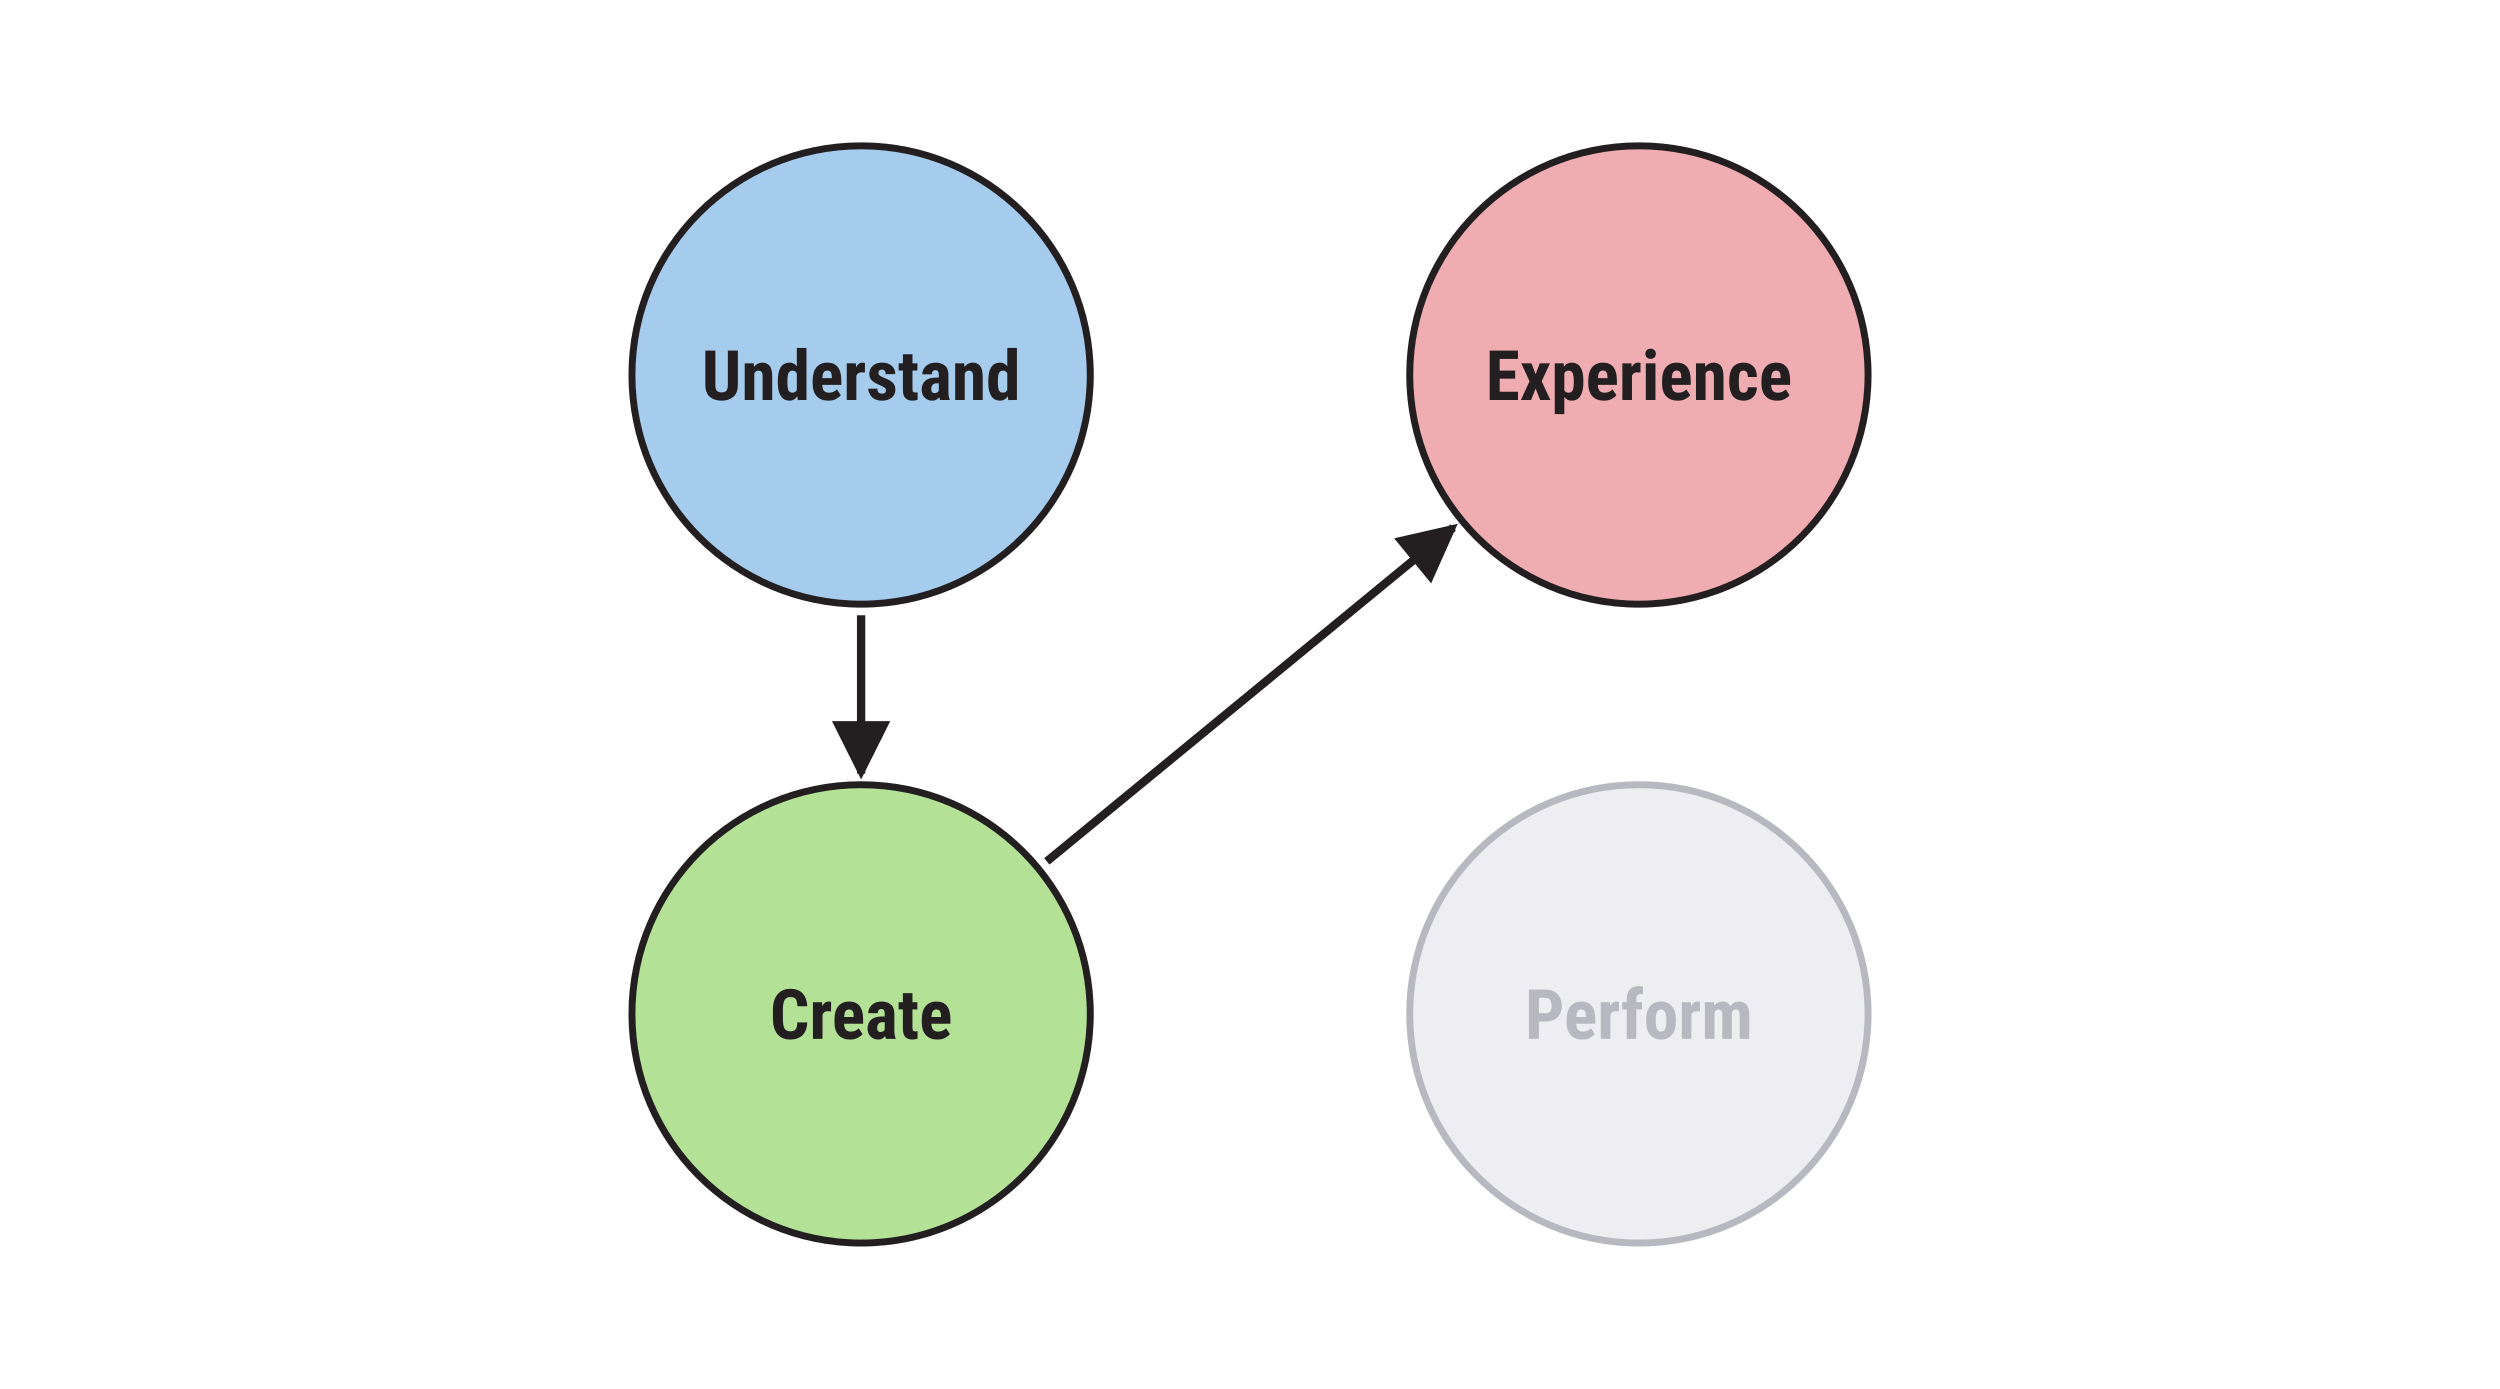
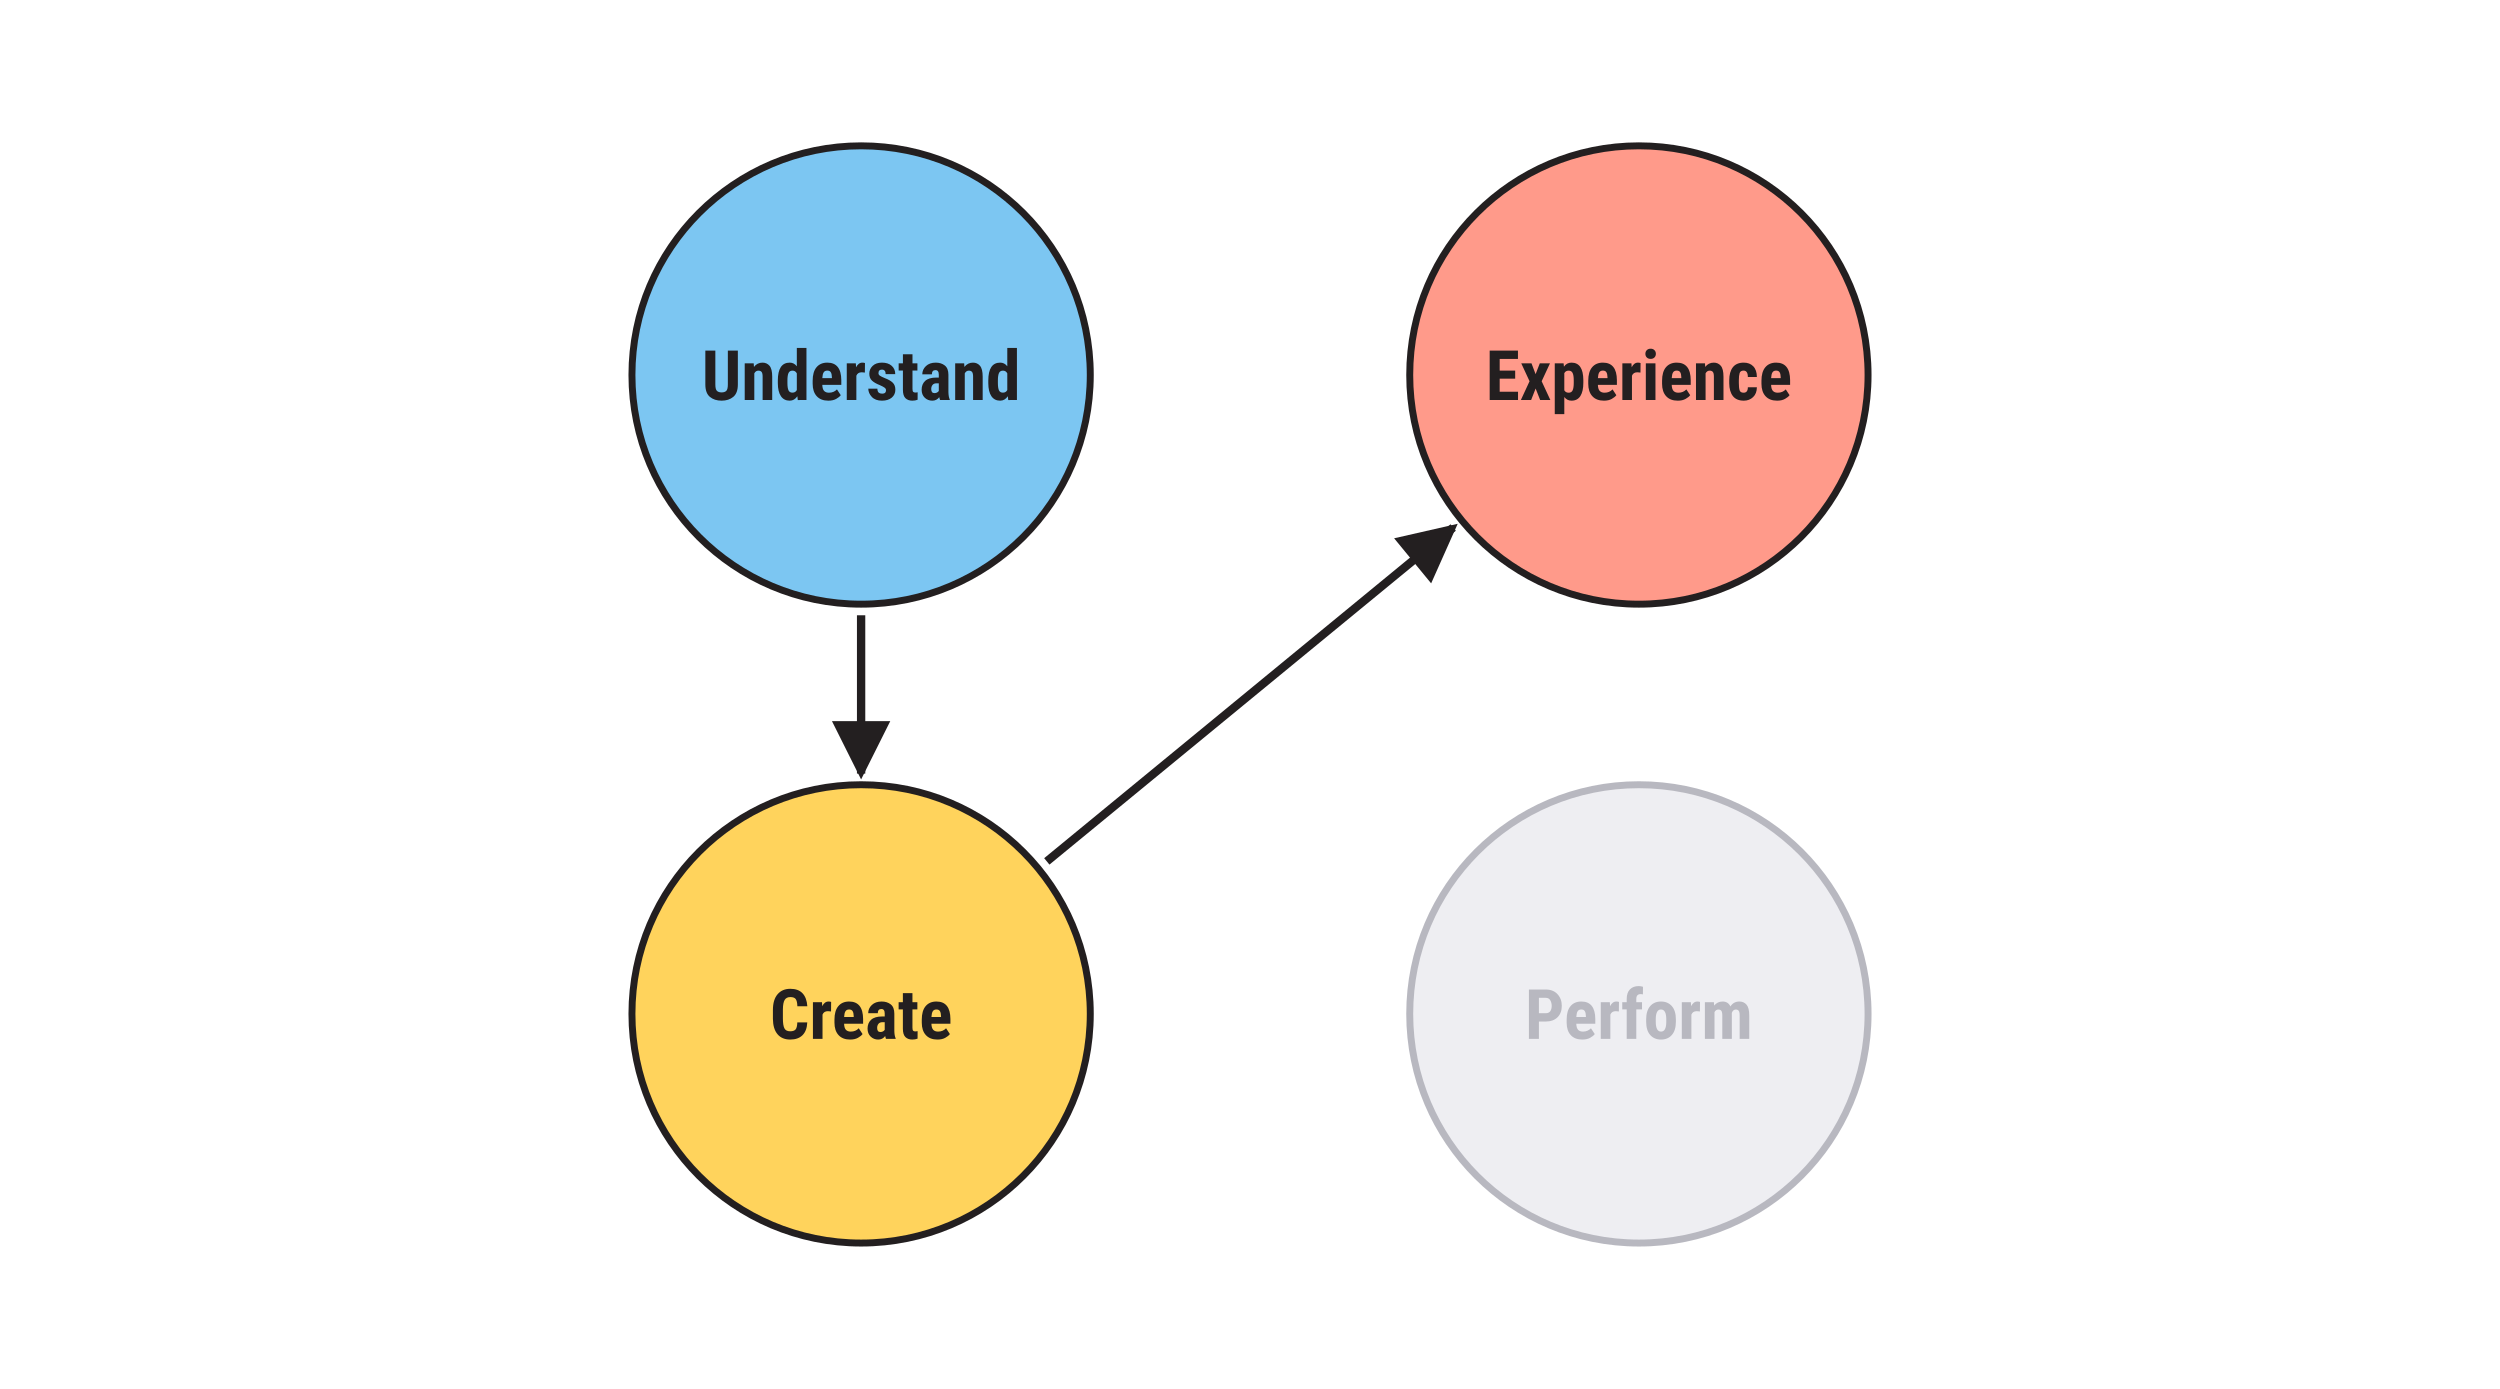
<svg xmlns="http://www.w3.org/2000/svg" viewBox="0 0 1800 1000" width="1800" height="1000">
  <defs>
    <marker id="a" viewBox="0 0 10 10" refX="9" refY="5" markerWidth="7" markerHeight="7" orient="auto-start-reverse">
      <path d="M0 0 L10 5 L0 10 z" fill="#231f20" />
    </marker>
  </defs>
  <line x1="620.0" y1="443.0" x2="620.0" y2="557.0" stroke="#231f20" stroke-width="6" marker-end="url(#a)" />
  <line x1="753.7" y1="620.2" x2="1046.3" y2="379.8" stroke="#231f20" stroke-width="6" marker-end="url(#a)" />
-   <circle cx="620" cy="270" r="165" fill="#a5cbed" stroke="#231f20" stroke-width="5" />
+   <circle cx="620" cy="270" r="165" fill="#7cc6f2" stroke="#231f20" stroke-width="5" />
  <text x="620" y="288" text-anchor="middle" font-size="50" fill="#231f20" style="font-family:'Roboto Condensed',Arial,sans-serif;font-weight:700">Understand</text>
-   <circle cx="1180" cy="270" r="165" fill="#efadb2" stroke="#231f20" stroke-width="5" />
+   <circle cx="1180" cy="270" r="165" fill="#ff9a8a" stroke="#231f20" stroke-width="5" />
  <text x="1180" y="288" text-anchor="middle" font-size="50" fill="#231f20" style="font-family:'Roboto Condensed',Arial,sans-serif;font-weight:700">Experience</text>
-   <circle cx="620" cy="730" r="165" fill="#b3e297" stroke="#231f20" stroke-width="5" />
+   <circle cx="620" cy="730" r="165" fill="#ffd35c" stroke="#231f20" stroke-width="5" />
  <text x="620" y="748" text-anchor="middle" font-size="50" fill="#231f20" style="font-family:'Roboto Condensed',Arial,sans-serif;font-weight:700">Create</text>
  <circle cx="1180" cy="730" r="165" fill="#eeeef2" stroke="#b8b8c0" stroke-width="5" />
  <text x="1180" y="748" text-anchor="middle" font-size="50" fill="#b8b8c0" style="font-family:'Roboto Condensed',Arial,sans-serif;font-weight:700">Perform</text>
</svg>
